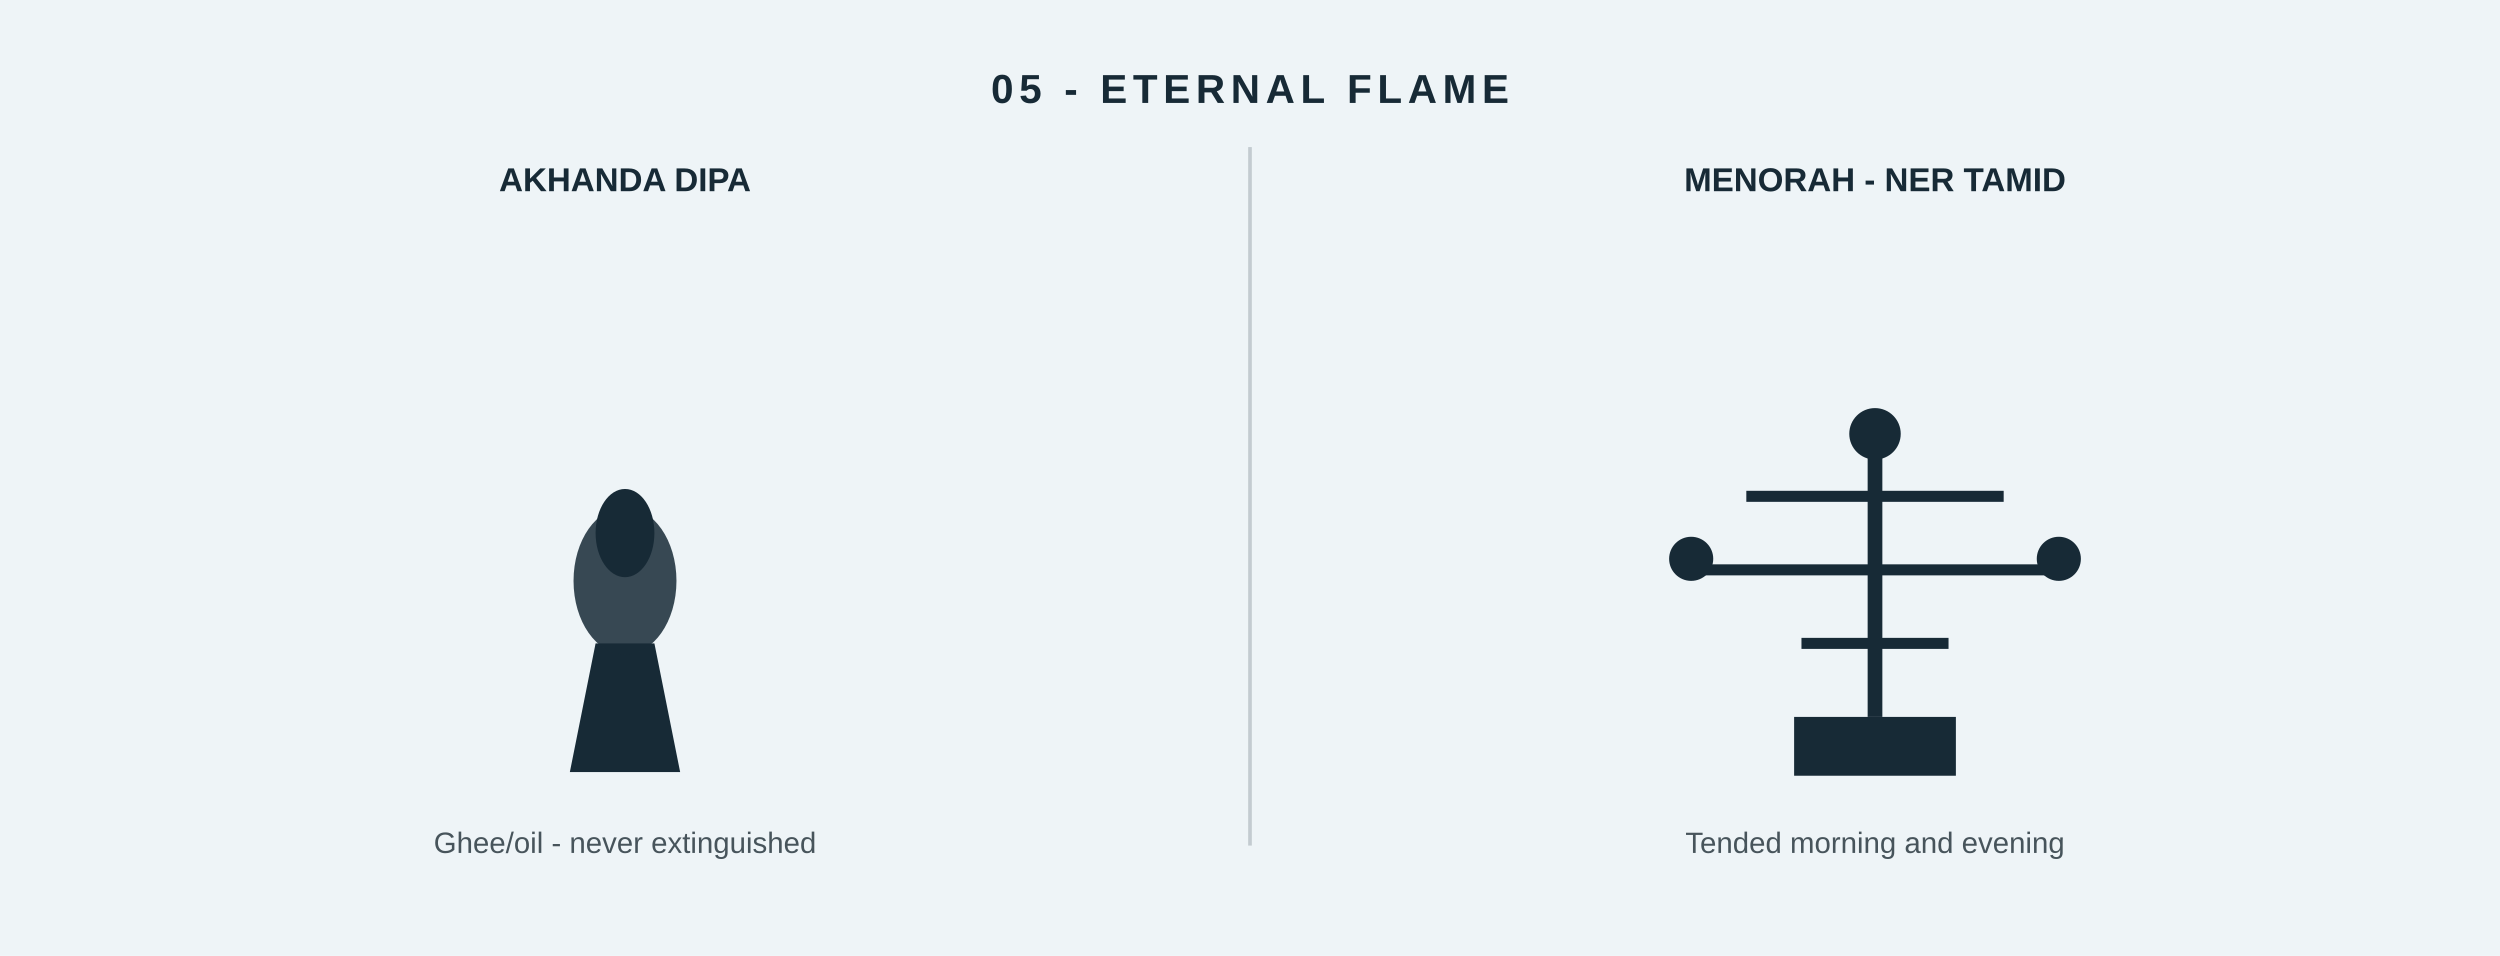
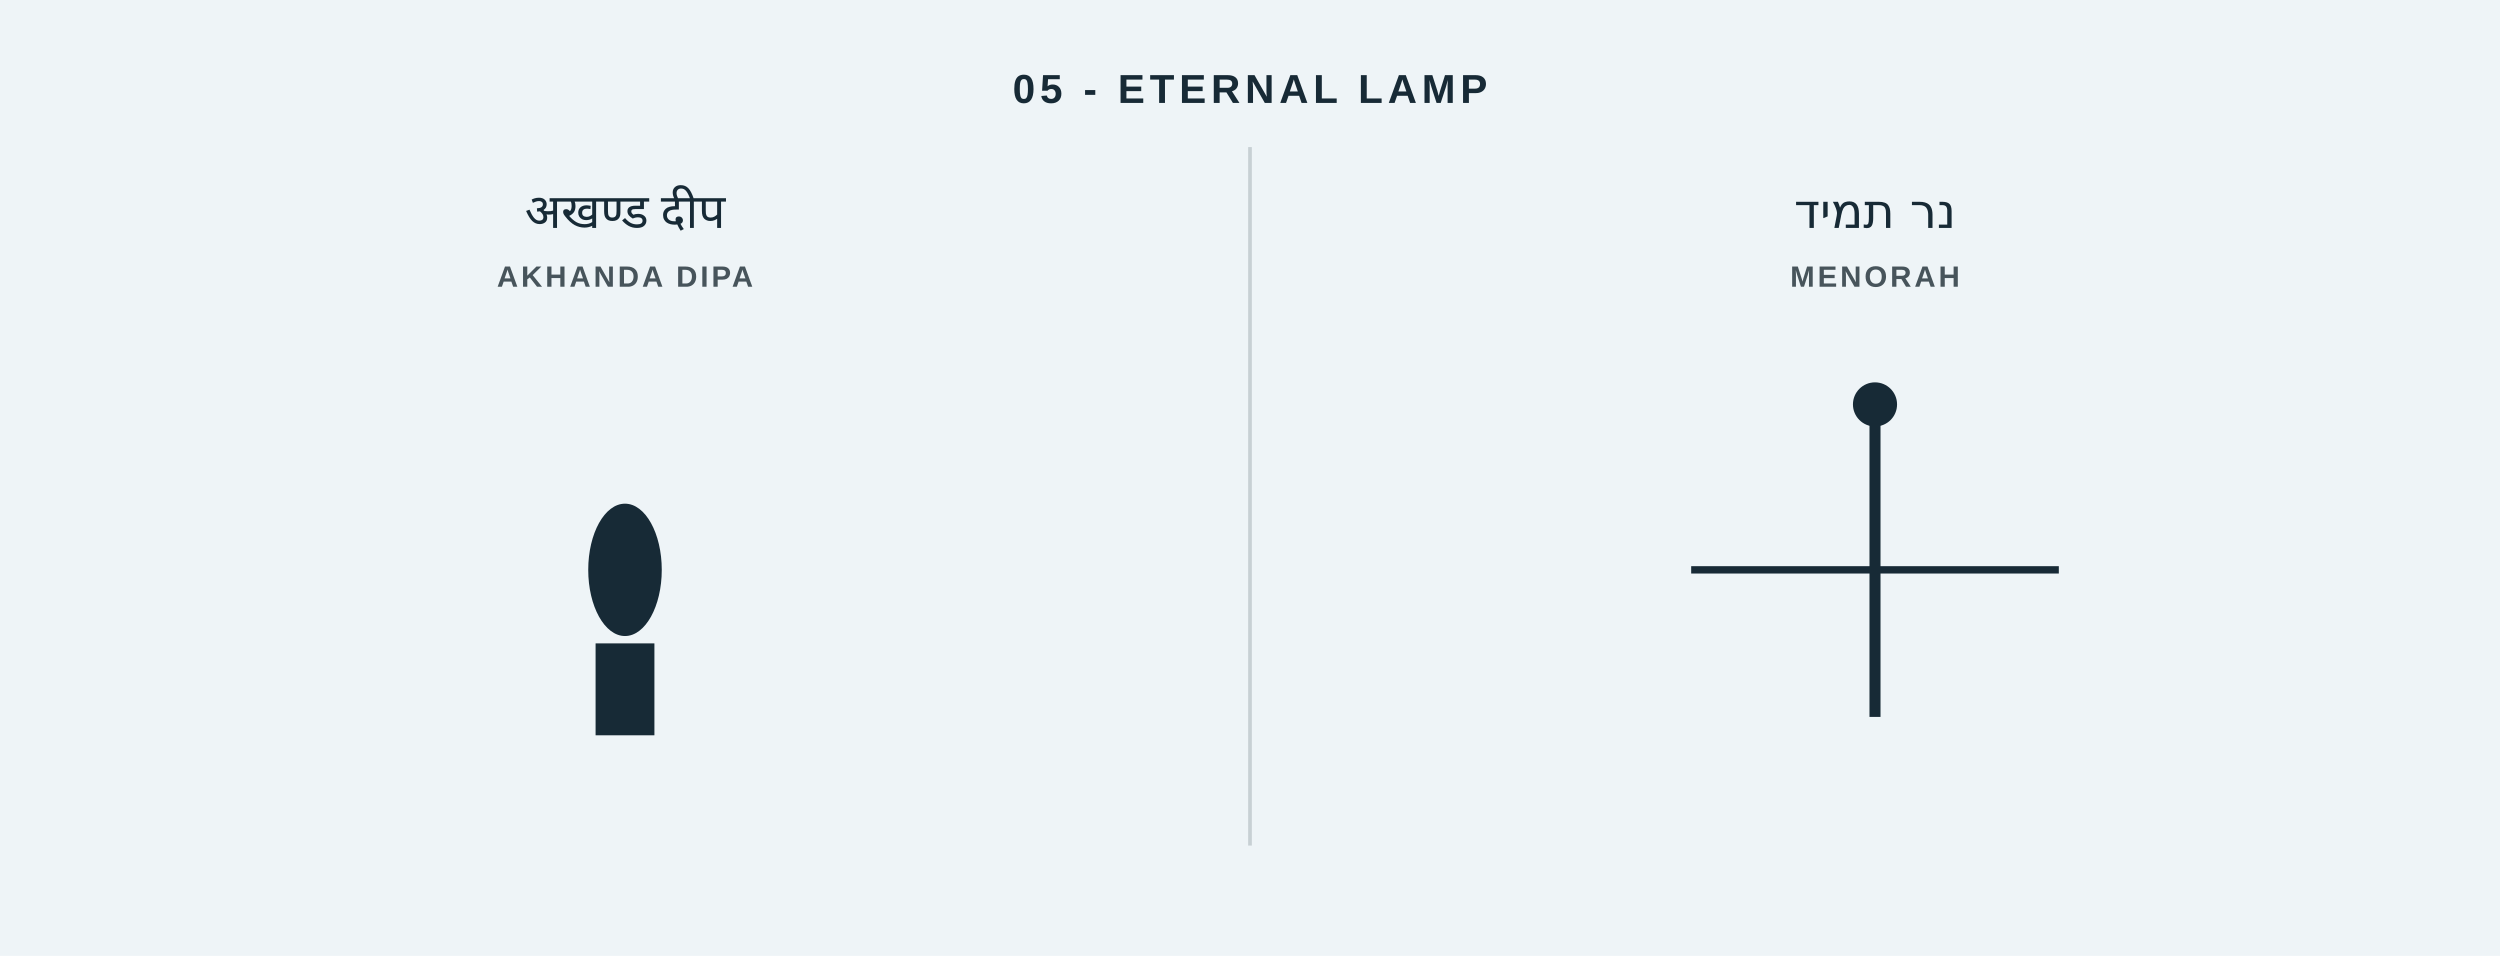
- <svg xmlns="http://www.w3.org/2000/svg" width="680" height="260" viewBox="0 0 680 260" role="img" aria-label="Eternal lamp Akhanda Deepa and Menorah">
+ <svg xmlns="http://www.w3.org/2000/svg" width="680" height="260" viewBox="0 0 680 260" role="img">
  <rect width="680" height="260" fill="#EEF4F7" />
-   <text x="340" y="28" text-anchor="middle" font-family="Arial,Helvetica,sans-serif" font-size="11" font-weight="700" letter-spacing="0.14em" fill="#172A36">05 - ETERNAL FLAME</text>
-   <line x1="340" y1="40" x2="340" y2="230" stroke="#172A36" stroke-width="1" opacity="0.2" />
-   <text x="170" y="52" text-anchor="middle" font-family="Arial,Helvetica,sans-serif" font-size="9" font-weight="700" fill="#172A36">AKHANDA DIPA</text>
-   <text x="510" y="52" text-anchor="middle" font-family="Arial,Helvetica,sans-serif" font-size="9" font-weight="700" fill="#172A36">MENORAH - NER TAMID</text>
-   <path d="M155 210 L185 210 L178 175 L162 175 Z" fill="#172A36" />
-   <ellipse cx="170" cy="158" rx="14" ry="20" fill="#172A36" opacity="0.85" />
-   <ellipse cx="170" cy="145" rx="8" ry="12" fill="#172A36" />
-   <text x="170" y="232" text-anchor="middle" font-family="Arial,Helvetica,sans-serif" font-size="8" fill="#47545B">Ghee/oil - never extinguished</text>
-   <rect x="488" y="195" width="44" height="16" fill="#172A36" />
-   <line x1="510" y1="195" x2="510" y2="120" stroke="#172A36" stroke-width="4" />
-   <line x1="460" y1="155" x2="560" y2="155" stroke="#172A36" stroke-width="3" />
-   <line x1="475" y1="135" x2="545" y2="135" stroke="#172A36" stroke-width="3" />
-   <line x1="490" y1="175" x2="530" y2="175" stroke="#172A36" stroke-width="3" />
-   <circle cx="460" cy="152" r="6" fill="#172A36" />
-   <circle cx="560" cy="152" r="6" fill="#172A36" />
-   <circle cx="510" cy="118" r="7" fill="#172A36" />
-   <text x="510" y="232" text-anchor="middle" font-family="Arial,Helvetica,sans-serif" font-size="8" fill="#47545B">Tended morning and evening</text>
+   <text x="340" y="28" text-anchor="middle" font-family="Arial,Helvetica,sans-serif" font-size="11" font-weight="700" letter-spacing="0.12em" fill="#172A36">05 - ETERNAL LAMP</text>
+   <line x1="340" y1="40" x2="340" y2="230" stroke="#172A36" stroke-width="1" opacity="0.18" />
+   <text x="170" y="62" text-anchor="middle" font-family="'Noto Sans Devanagari', 'Arial Unicode MS', sans-serif" font-size="13" fill="#172A36">अखण्ड दीप</text>
+   <text x="510" y="62" text-anchor="middle" font-family="'Noto Sans Devanagari', 'Arial Unicode MS', sans-serif" font-size="13" fill="#172A36">נר תמיד</text>
+   <text x="170" y="78" text-anchor="middle" font-family="Arial,Helvetica,sans-serif" font-size="8" font-weight="700" letter-spacing="0.1em" fill="#47545B">AKHANDA DIPA</text>
+   <text x="510" y="78" text-anchor="middle" font-family="Arial,Helvetica,sans-serif" font-size="8" font-weight="700" letter-spacing="0.1em" fill="#47545B">MENORAH</text>
+   <ellipse cx="170" cy="155" rx="10" ry="18" fill="#172A36" />
+   <rect x="162" y="175" width="16" height="25" fill="#172A36" />
+   <line x1="510" y1="195" x2="510" y2="115" stroke="#172A36" stroke-width="3" />
+   <line x1="460" y1="155" x2="560" y2="155" stroke="#172A36" stroke-width="2" />
+   <circle cx="510" cy="110" r="6" fill="#172A36" />
</svg>
